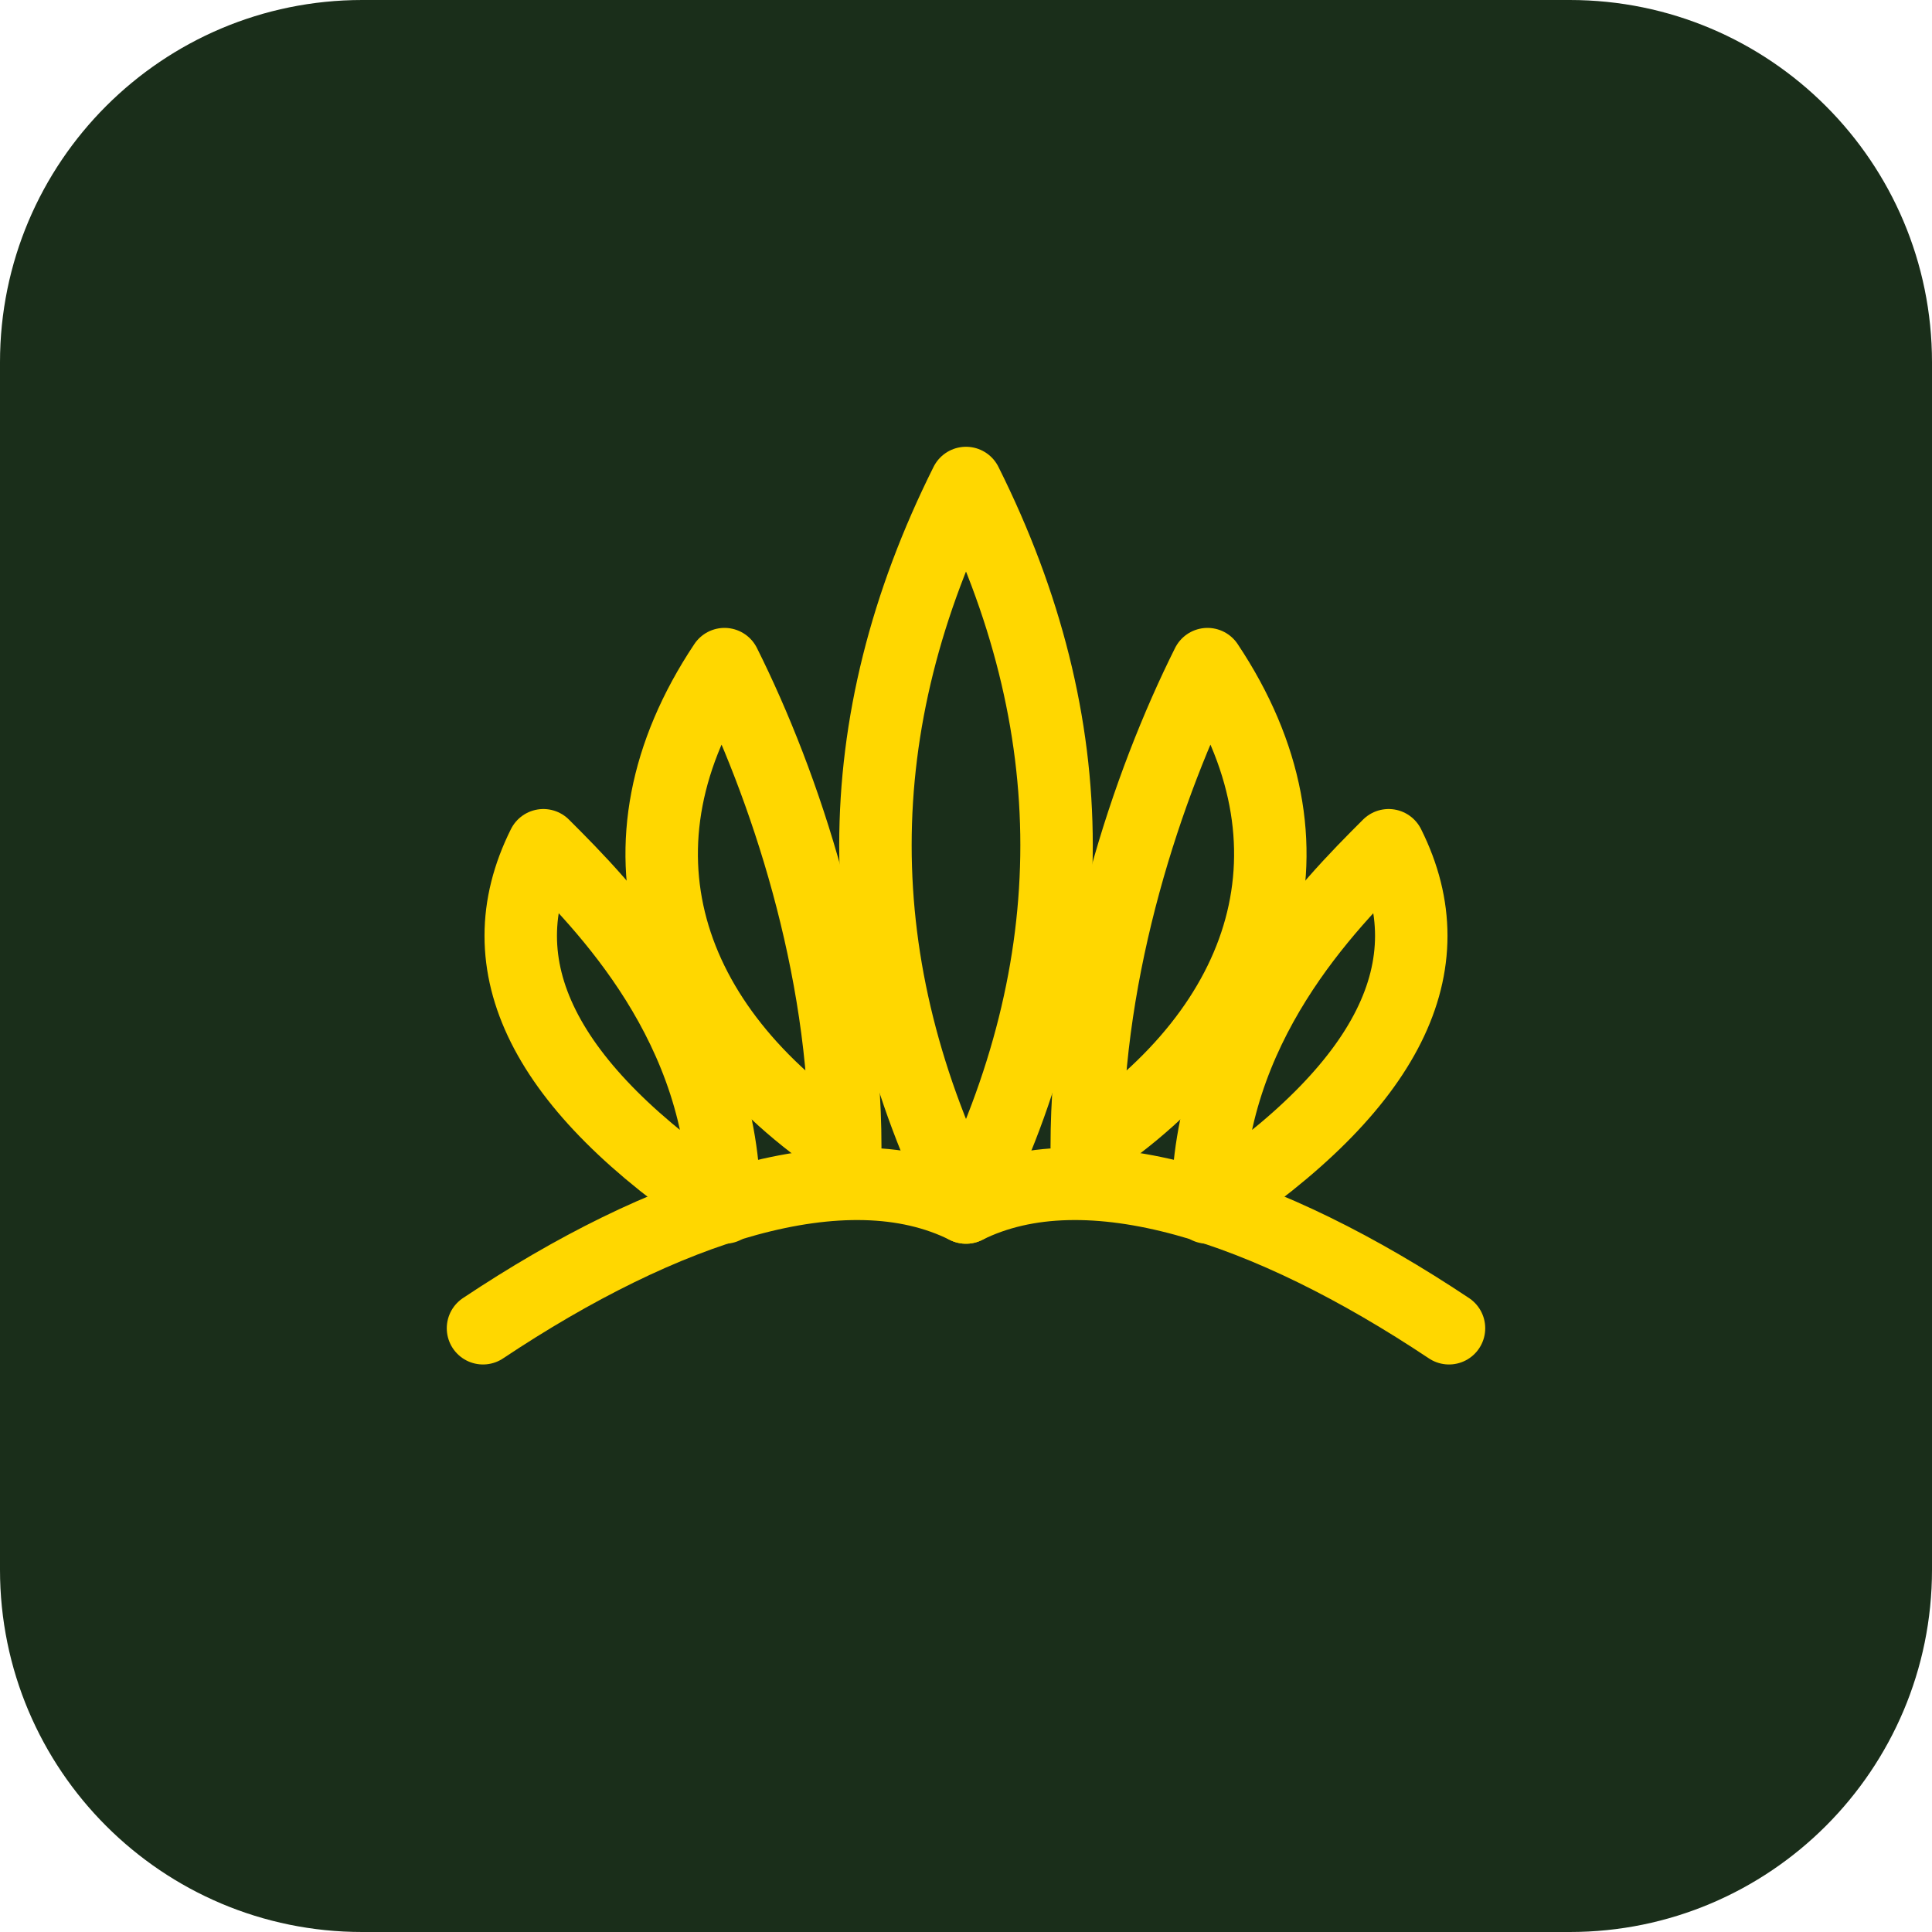
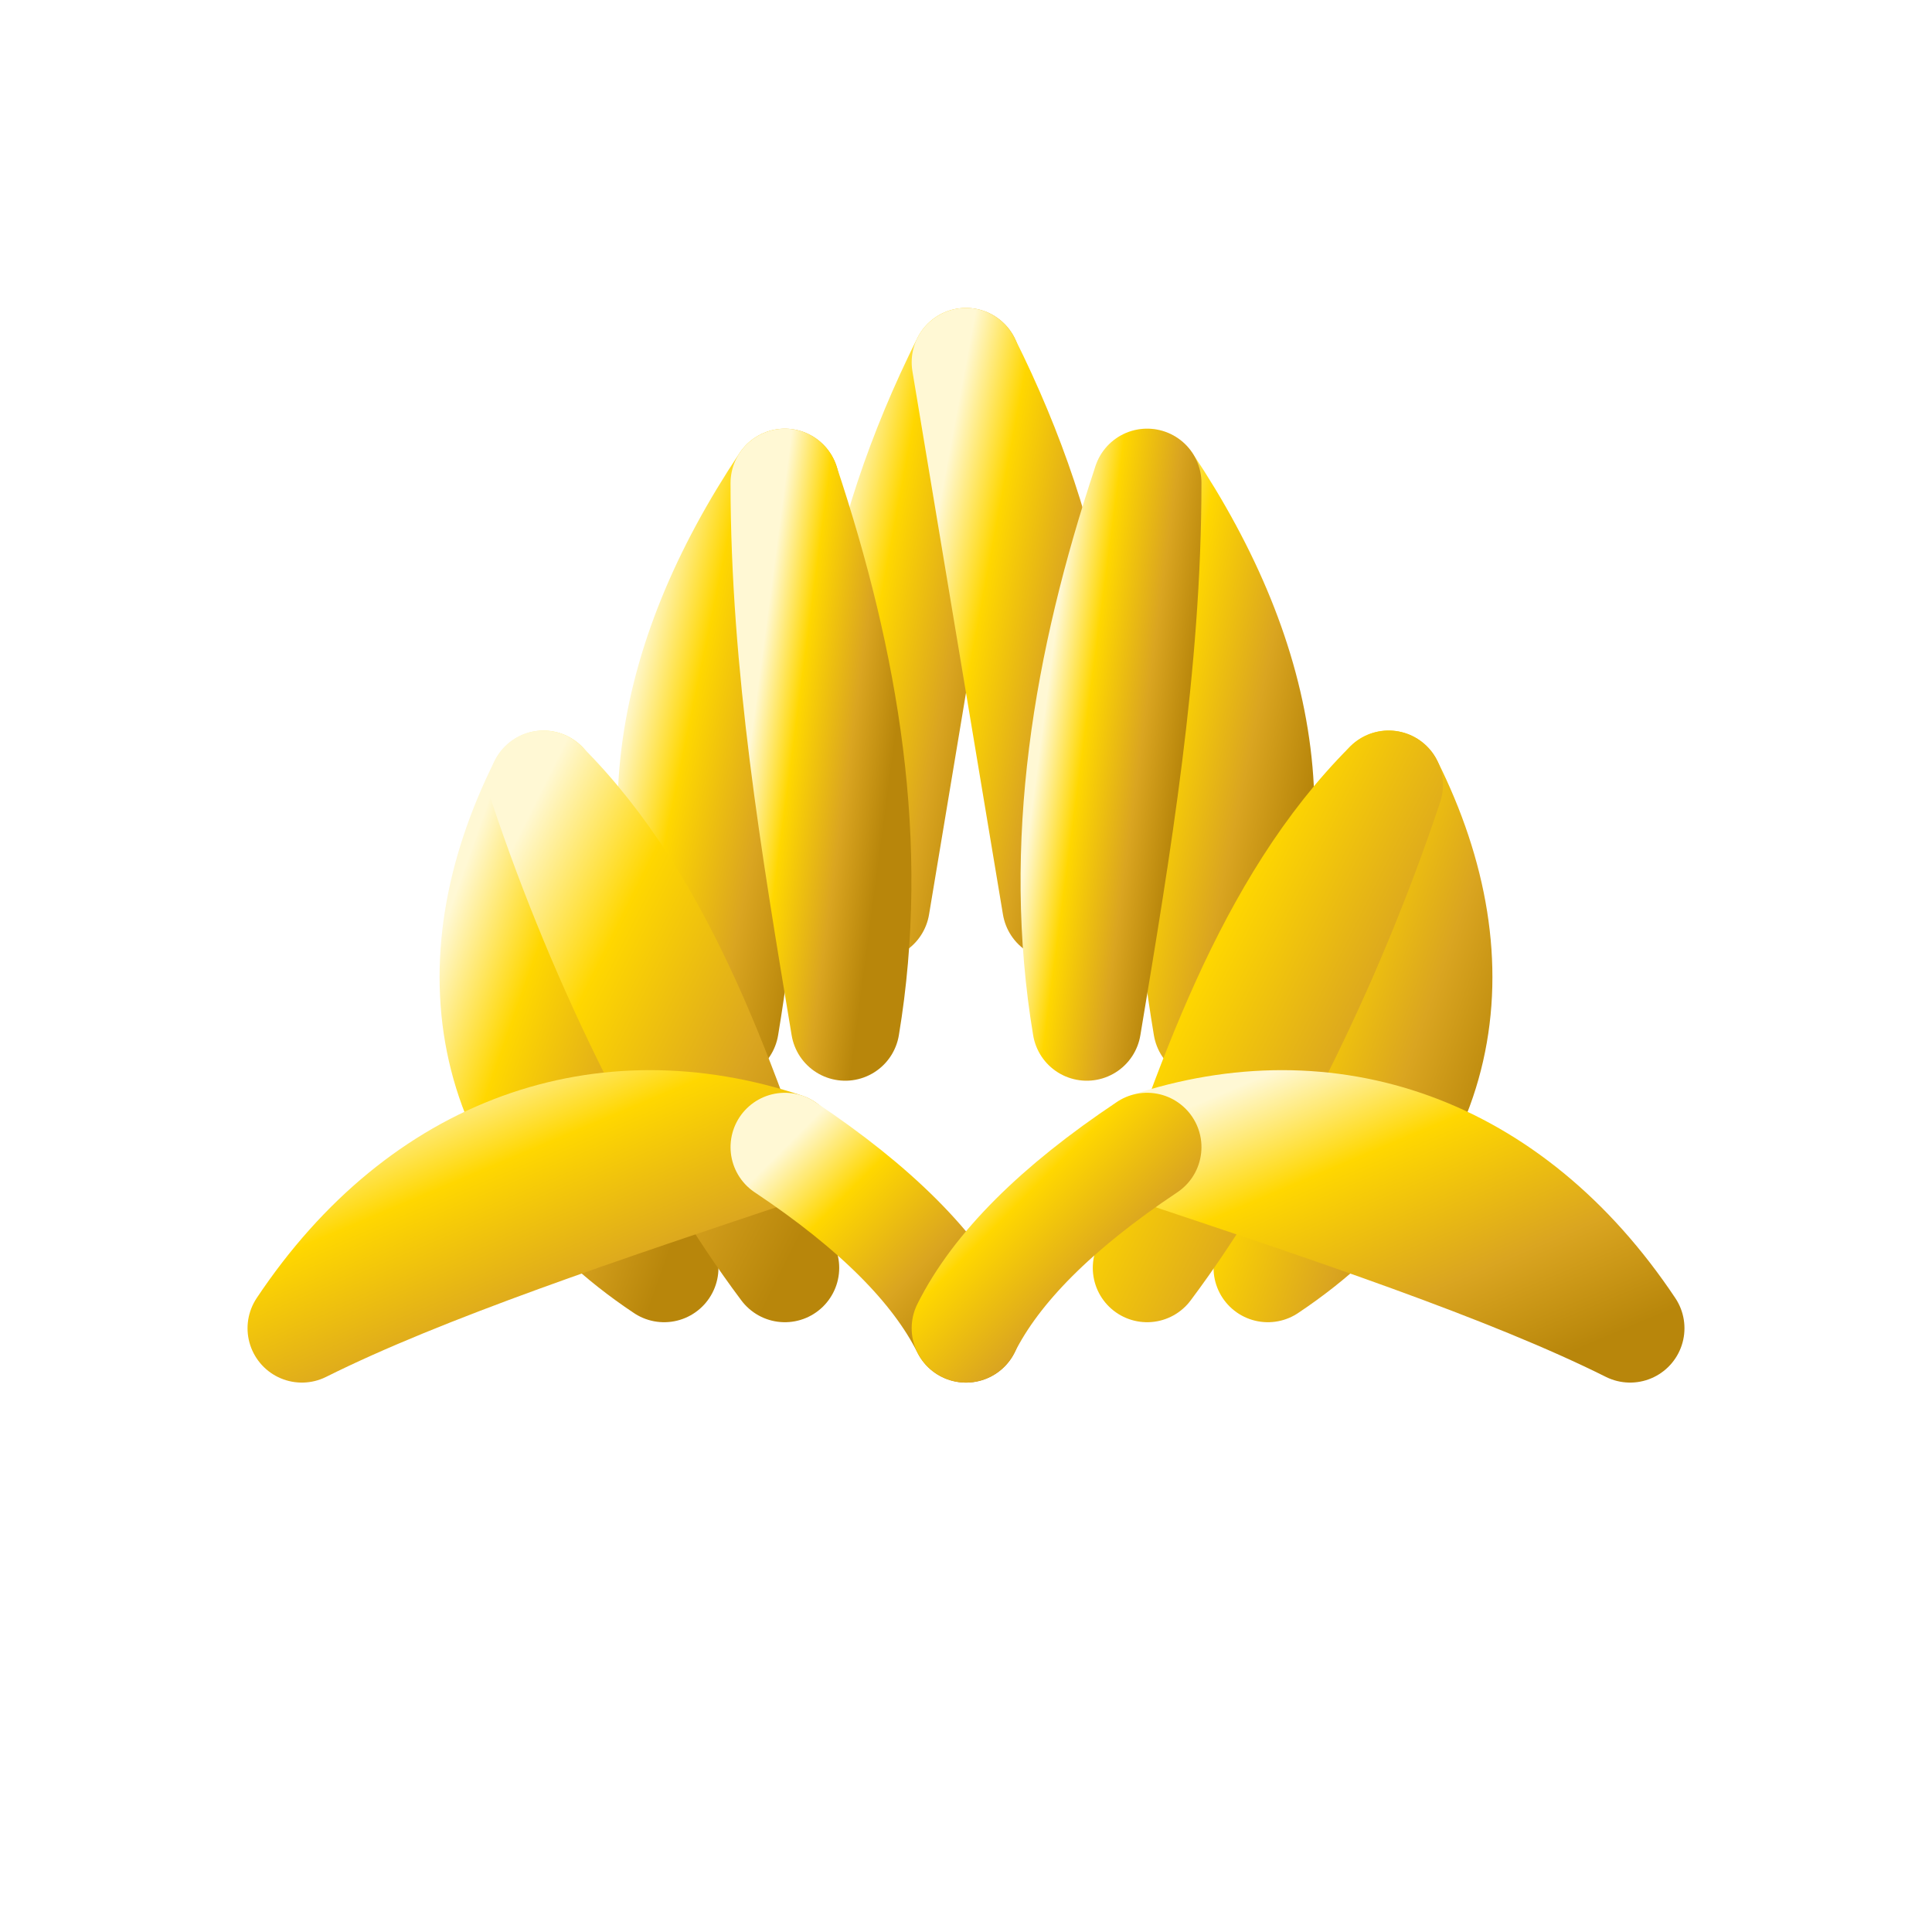
<svg xmlns="http://www.w3.org/2000/svg" viewBox="0 0 32 32">
-   <rect width="32" height="32" rx="6" fill="#1a2e1a" />
-   <g fill="none" stroke="#ffd700" stroke-width="1.2" stroke-linecap="round" stroke-linejoin="round">
-     <path d="M16 8 C14 12, 14 16, 16 20 C18 16, 18 12, 16 8Z" />
-     <path d="M12 11 C10 14, 11 17, 14 19 C14 16, 13 13, 12 11Z" />
-     <path d="M20 11 C22 14, 21 17, 18 19 C18 16, 19 13, 20 11Z" />
-     <path d="M9 14 C8 16, 9 18, 12 20 C12 17, 10 15, 9 14Z" />
-     <path d="M23 14 C24 16, 23 18, 20 20 C20 17, 22 15, 23 14Z" />
-     <path d="M8 22 C11 20, 14 19, 16 20 C18 19, 21 20, 24 22" />
+   <defs>
+     <linearGradient id="gold" x1="0%" y1="0%" x2="100%" y2="100%">
+       <stop offset="0%" stop-color="#fff8d4" />
+       <stop offset="30%" stop-color="#ffd700" />
+       <stop offset="70%" stop-color="#daa520" />
+       <stop offset="100%" stop-color="#b8860b" />
+     </linearGradient>
+   </defs>
+   <g fill="none" stroke="url(#gold)" stroke-width="1.8" stroke-linecap="round" stroke-linejoin="round">
+     <path d="M16 6 C14.5 9, 14 12, 14.5 15 C15 12, 15.5 9, 16 6Z" />
+     <path d="M16 6 C17.5 9, 18 12, 17.5 15 C17 12, 16.5 9, 16 6Z" />
+     <path d="M13 8 C11 11, 10.5 14, 12 17 C12.5 14, 12.5 11, 13 8Z" />
+     <path d="M13 8 C14 11, 14.5 14, 14 17 C13.5 14, 13 11, 13 8Z" />
+     <path d="M19 8 C21 11, 21.5 14, 20 17 C19.5 14, 19.5 11, 19 8Z" />
+     <path d="M19 8 C18 11, 17.5 14, 18 17 C18.5 14, 19 11, 19 8Z" />
+     <path d="M9 13 C7.5 16, 8 19, 11 21 C10 18, 9.5 15, 9 13Z" />
+     <path d="M9 13 C11 15, 12 18, 13 21 C11.5 19, 10 16, 9 13Z" />
+     <path d="M23 13 C24.5 16, 24 19, 21 21 C22 18, 22.5 15, 23 13Z" />
+     <path d="M23 13 C21 15, 20 18, 19 21 C20.5 19, 22 16, 23 13Z" />
+     <path d="M5 22 C7 19, 10 18, 13 19 C10 20, 7 21, 5 22Z" />
+     <path d="M13 19 C14.5 20, 15.5 21, 16 22" />
+     <path d="M27 22 C25 19, 22 18, 19 19 C22 20, 25 21, 27 22Z" />
+     <path d="M19 19 C17.5 20, 16.5 21, 16 22" />
  </g>
</svg>
